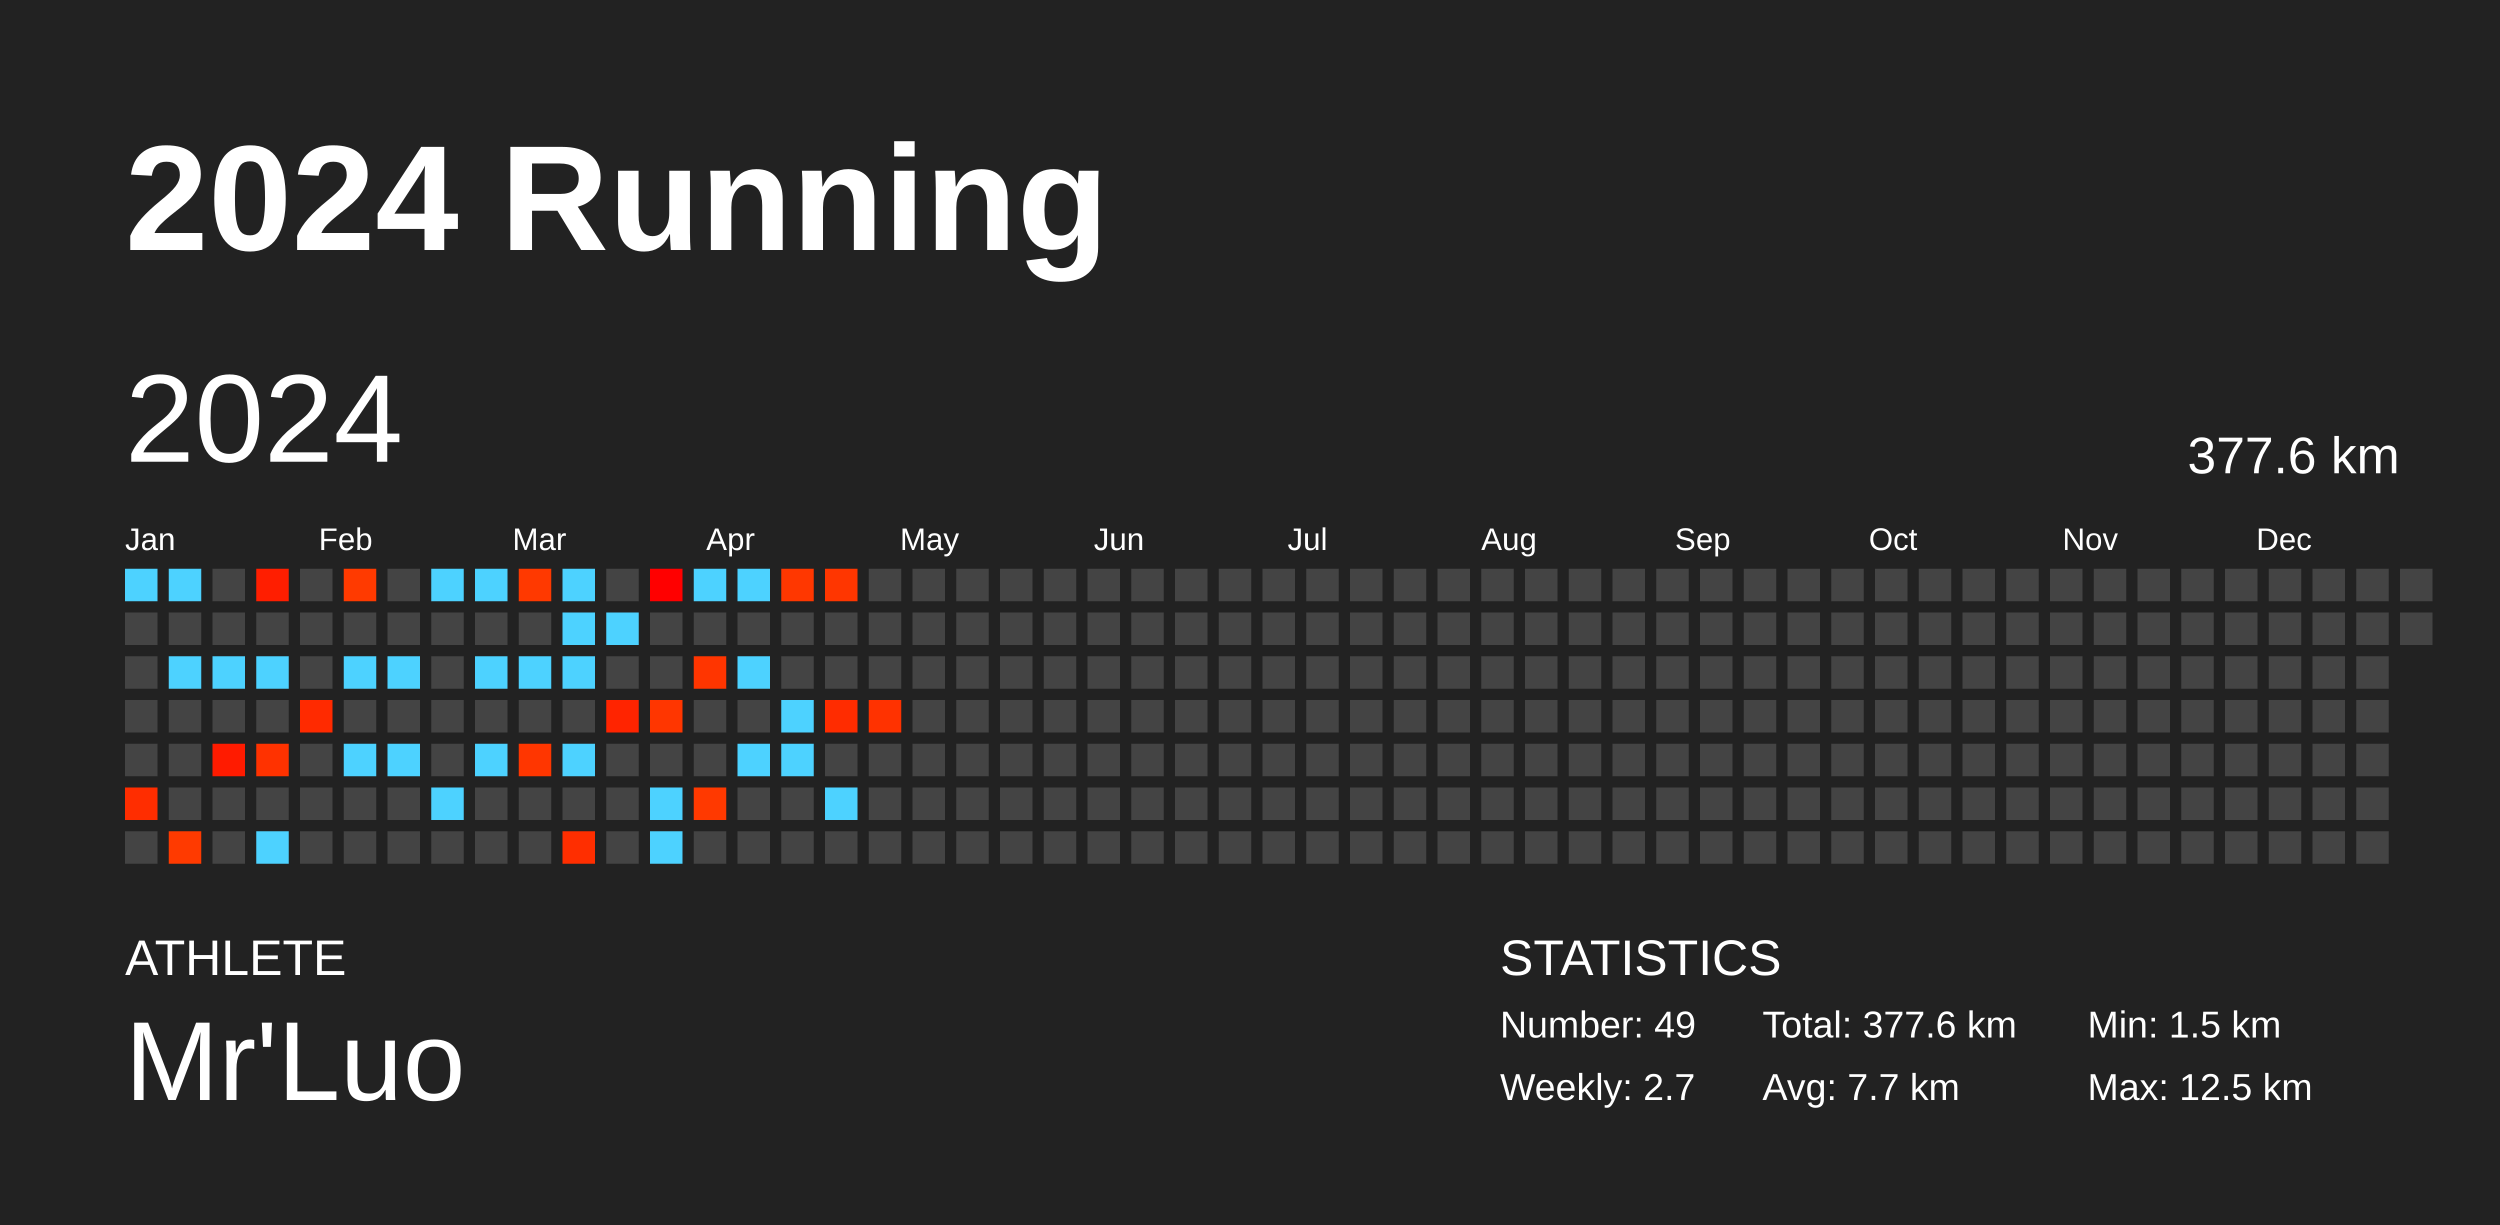
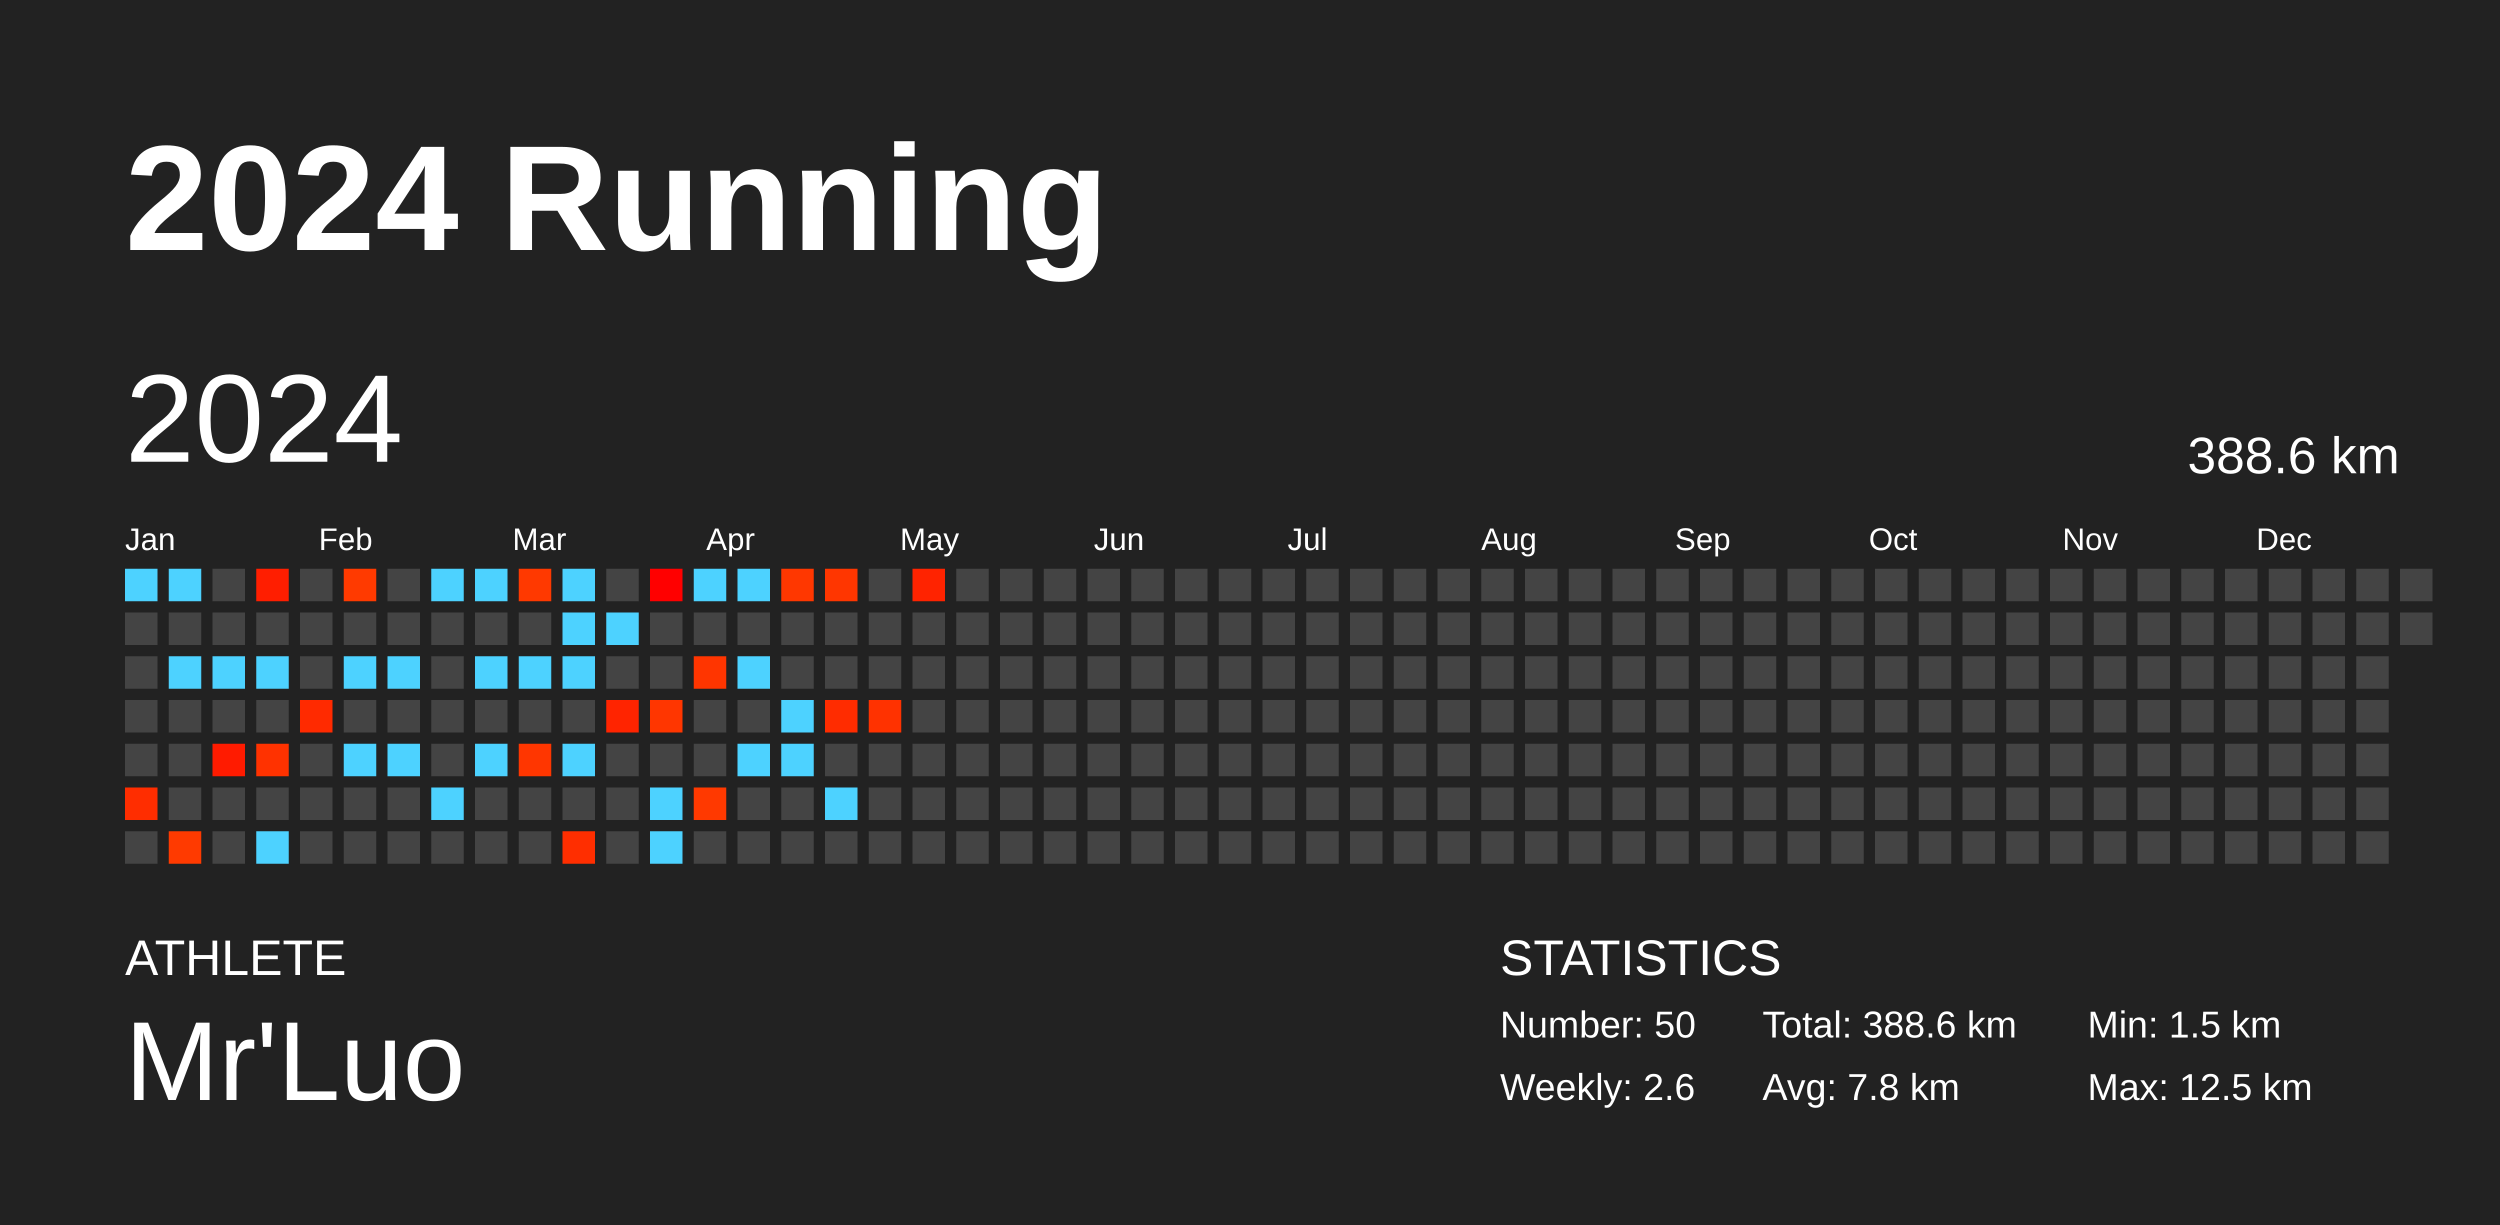
<svg xmlns="http://www.w3.org/2000/svg" baseProfile="full" height="98mm" version="1.1" viewBox="0,0,200,98" width="200mm">
  <defs />
  <rect fill="#222222" height="98" width="200" x="0" y="0" />
  <text fill="#FFFFFF" style="font-size:12px; font-family:Arial; font-weight:bold;" x="10" y="20">2024 Running</text>
  <text fill="#FFFFFF" style="font-size:4px; font-family:Arial" x="10" y="78">ATHLETE</text>
  <text fill="#FFFFFF" style="font-size:9px; font-family:Arial" x="10" y="88">Mr'Luo</text>
  <text fill="#FFFFFF" style="font-size:4px; font-family:Arial" x="120" y="78">STATISTICS</text>
-   <text fill="#FFFFFF" style="font-size:3px; font-family:Arial" x="120" y="83">Number: 49</text>
-   <text fill="#FFFFFF" style="font-size:3px; font-family:Arial" x="120" y="88">Weekly: 2.7</text>
-   <text fill="#FFFFFF" style="font-size:3px; font-family:Arial" x="141" y="83">Total: 377.6 km</text>
-   <text fill="#FFFFFF" style="font-size:3px; font-family:Arial" x="141" y="88">Avg: 7.7 km</text>
+   <text fill="#FFFFFF" style="font-size:3px; font-family:Arial" x="120" y="83">Number: 50</text>
+   <text fill="#FFFFFF" style="font-size:3px; font-family:Arial" x="120" y="88">Weekly: 2.6</text>
+   <text fill="#FFFFFF" style="font-size:3px; font-family:Arial" x="141" y="83">Total: 388.6 km</text>
+   <text fill="#FFFFFF" style="font-size:3px; font-family:Arial" x="141" y="88">Avg: 7.8 km</text>
  <text fill="#FFFFFF" style="font-size:3px; font-family:Arial" x="167" y="83">Min: 1.5 km</text>
  <text fill="#FFFFFF" style="font-size:3px; font-family:Arial" x="167" y="88">Max: 12.5 km</text>
  <text dominant-baseline="hanging" fill="#FFFFFF" style="font-size:10.0px; font-family:Arial;" x="10" y="30">2024</text>
-   <text dominant-baseline="hanging" fill="#FFFFFF" style="font-size:4.125px; font-family:Arial;" x="175" y="35">377.6 km</text>
+   <text dominant-baseline="hanging" fill="#FFFFFF" style="font-size:4.125px; font-family:Arial;" x="175" y="35">388.6 km</text>
  <text fill="#FFFFFF" style="font-size:2.5px; font-family:Arial" x="10.0" y="44">Jan</text>
  <text fill="#FFFFFF" style="font-size:2.5px; font-family:Arial" x="25.5" y="44">Feb</text>
  <text fill="#FFFFFF" style="font-size:2.5px; font-family:Arial" x="41.0" y="44">Mar</text>
  <text fill="#FFFFFF" style="font-size:2.5px; font-family:Arial" x="56.5" y="44">Apr</text>
  <text fill="#FFFFFF" style="font-size:2.5px; font-family:Arial" x="72.0" y="44">May</text>
  <text fill="#FFFFFF" style="font-size:2.5px; font-family:Arial" x="87.5" y="44">Jun</text>
  <text fill="#FFFFFF" style="font-size:2.5px; font-family:Arial" x="103.0" y="44">Jul</text>
  <text fill="#FFFFFF" style="font-size:2.5px; font-family:Arial" x="118.5" y="44">Aug</text>
  <text fill="#FFFFFF" style="font-size:2.5px; font-family:Arial" x="134.0" y="44">Sep</text>
  <text fill="#FFFFFF" style="font-size:2.5px; font-family:Arial" x="149.5" y="44">Oct</text>
  <text fill="#FFFFFF" style="font-size:2.5px; font-family:Arial" x="165.0" y="44">Nov</text>
  <text fill="#FFFFFF" style="font-size:2.5px; font-family:Arial" x="180.5" y="44">Dec</text>
  <rect fill="#4dd2ff" height="2.6" width="2.6" x="10.0" y="45.5" />
  <rect fill="#444444" height="2.6" width="2.6" x="10.0" y="49.0" />
  <rect fill="#444444" height="2.6" width="2.6" x="10.0" y="52.5" />
  <rect fill="#444444" height="2.6" width="2.6" x="10.0" y="56.0" />
  <rect fill="#444444" height="2.6" width="2.6" x="10.0" y="59.5" />
  <rect fill="#ff2d00" height="2.6" width="2.6" x="10.0" y="63.0" />
  <rect fill="#444444" height="2.6" width="2.6" x="10.0" y="66.5" />
  <rect fill="#4dd2ff" height="2.6" width="2.6" x="13.5" y="45.5" />
  <rect fill="#444444" height="2.6" width="2.6" x="13.5" y="49.0" />
  <rect fill="#4dd2ff" height="2.6" width="2.6" x="13.5" y="52.5" />
  <rect fill="#444444" height="2.6" width="2.6" x="13.5" y="56.0" />
  <rect fill="#444444" height="2.6" width="2.6" x="13.5" y="59.5" />
  <rect fill="#444444" height="2.6" width="2.6" x="13.5" y="63.0" />
  <rect fill="#ff3a00" height="2.6" width="2.6" x="13.5" y="66.5" />
  <rect fill="#444444" height="2.6" width="2.6" x="17.0" y="45.5" />
  <rect fill="#444444" height="2.6" width="2.6" x="17.0" y="49.0" />
  <rect fill="#4dd2ff" height="2.6" width="2.6" x="17.0" y="52.5" />
  <rect fill="#444444" height="2.6" width="2.6" x="17.0" y="56.0" />
  <rect fill="#ff1b00" height="2.6" width="2.6" x="17.0" y="59.5" />
  <rect fill="#444444" height="2.6" width="2.6" x="17.0" y="63.0" />
  <rect fill="#444444" height="2.6" width="2.6" x="17.0" y="66.5" />
  <rect fill="#ff1e00" height="2.6" width="2.6" x="20.5" y="45.5" />
  <rect fill="#444444" height="2.6" width="2.6" x="20.5" y="49.0" />
  <rect fill="#4dd2ff" height="2.6" width="2.6" x="20.5" y="52.5" />
  <rect fill="#444444" height="2.6" width="2.6" x="20.5" y="56.0" />
  <rect fill="#ff3200" height="2.6" width="2.6" x="20.5" y="59.5" />
  <rect fill="#444444" height="2.6" width="2.6" x="20.5" y="63.0" />
  <rect fill="#4dd2ff" height="2.6" width="2.6" x="20.5" y="66.5" />
  <rect fill="#444444" height="2.6" width="2.6" x="24.0" y="45.5" />
  <rect fill="#444444" height="2.6" width="2.6" x="24.0" y="49.0" />
  <rect fill="#444444" height="2.6" width="2.6" x="24.0" y="52.5" />
  <rect fill="#ff2a00" height="2.6" width="2.6" x="24.0" y="56.0" />
  <rect fill="#444444" height="2.6" width="2.6" x="24.0" y="59.5" />
  <rect fill="#444444" height="2.6" width="2.6" x="24.0" y="63.0" />
  <rect fill="#444444" height="2.6" width="2.6" x="24.0" y="66.5" />
  <rect fill="#ff3a00" height="2.6" width="2.6" x="27.5" y="45.5" />
  <rect fill="#444444" height="2.6" width="2.6" x="27.5" y="49.0" />
  <rect fill="#4dd2ff" height="2.6" width="2.6" x="27.5" y="52.5" />
  <rect fill="#444444" height="2.6" width="2.6" x="27.5" y="56.0" />
  <rect fill="#4dd2ff" height="2.6" width="2.6" x="27.5" y="59.5" />
  <rect fill="#444444" height="2.6" width="2.6" x="27.5" y="63.0" />
  <rect fill="#444444" height="2.6" width="2.6" x="27.5" y="66.5" />
  <rect fill="#444444" height="2.6" width="2.6" x="31.0" y="45.5" />
  <rect fill="#444444" height="2.6" width="2.6" x="31.0" y="49.0" />
  <rect fill="#4dd2ff" height="2.6" width="2.6" x="31.0" y="52.5" />
  <rect fill="#444444" height="2.6" width="2.6" x="31.0" y="56.0" />
  <rect fill="#4dd2ff" height="2.6" width="2.6" x="31.0" y="59.5" />
  <rect fill="#444444" height="2.6" width="2.6" x="31.0" y="63.0" />
  <rect fill="#444444" height="2.6" width="2.6" x="31.0" y="66.5" />
  <rect fill="#4dd2ff" height="2.6" width="2.6" x="34.5" y="45.5" />
  <rect fill="#444444" height="2.6" width="2.6" x="34.5" y="49.0" />
  <rect fill="#444444" height="2.6" width="2.6" x="34.5" y="52.5" />
  <rect fill="#444444" height="2.6" width="2.6" x="34.5" y="56.0" />
  <rect fill="#444444" height="2.6" width="2.6" x="34.5" y="59.5" />
  <rect fill="#4dd2ff" height="2.6" width="2.6" x="34.5" y="63.0" />
  <rect fill="#444444" height="2.6" width="2.6" x="34.5" y="66.5" />
  <rect fill="#4dd2ff" height="2.6" width="2.6" x="38.0" y="45.5" />
  <rect fill="#444444" height="2.6" width="2.6" x="38.0" y="49.0" />
  <rect fill="#4dd2ff" height="2.6" width="2.6" x="38.0" y="52.5" />
  <rect fill="#444444" height="2.6" width="2.6" x="38.0" y="56.0" />
  <rect fill="#4dd2ff" height="2.6" width="2.6" x="38.0" y="59.5" />
  <rect fill="#444444" height="2.6" width="2.6" x="38.0" y="63.0" />
  <rect fill="#444444" height="2.6" width="2.6" x="38.0" y="66.5" />
  <rect fill="#ff3900" height="2.6" width="2.6" x="41.5" y="45.5" />
  <rect fill="#444444" height="2.6" width="2.6" x="41.5" y="49.0" />
  <rect fill="#4dd2ff" height="2.6" width="2.6" x="41.5" y="52.5" />
  <rect fill="#444444" height="2.6" width="2.6" x="41.5" y="56.0" />
  <rect fill="#ff3600" height="2.6" width="2.6" x="41.5" y="59.5" />
  <rect fill="#444444" height="2.6" width="2.6" x="41.5" y="63.0" />
  <rect fill="#444444" height="2.6" width="2.6" x="41.5" y="66.5" />
  <rect fill="#4dd2ff" height="2.6" width="2.6" x="45.0" y="45.5" />
  <rect fill="#4dd2ff" height="2.6" width="2.6" x="45.0" y="49.0" />
  <rect fill="#4dd2ff" height="2.6" width="2.6" x="45.0" y="52.5" />
  <rect fill="#444444" height="2.6" width="2.6" x="45.0" y="56.0" />
  <rect fill="#4dd2ff" height="2.6" width="2.6" x="45.0" y="59.5" />
  <rect fill="#444444" height="2.6" width="2.6" x="45.0" y="63.0" />
  <rect fill="#ff2e00" height="2.6" width="2.6" x="45.0" y="66.5" />
  <rect fill="#444444" height="2.6" width="2.6" x="48.5" y="45.5" />
  <rect fill="#4dd2ff" height="2.6" width="2.6" x="48.5" y="49.0" />
  <rect fill="#444444" height="2.6" width="2.6" x="48.5" y="52.5" />
  <rect fill="#ff2400" height="2.6" width="2.6" x="48.5" y="56.0" />
  <rect fill="#444444" height="2.6" width="2.6" x="48.5" y="59.5" />
  <rect fill="#444444" height="2.6" width="2.6" x="48.5" y="63.0" />
  <rect fill="#444444" height="2.6" width="2.6" x="48.5" y="66.5" />
  <rect fill="#ff0000" height="2.6" width="2.6" x="52.0" y="45.5" />
  <rect fill="#444444" height="2.6" width="2.6" x="52.0" y="49.0" />
  <rect fill="#444444" height="2.6" width="2.6" x="52.0" y="52.5" />
  <rect fill="#ff3600" height="2.6" width="2.6" x="52.0" y="56.0" />
  <rect fill="#444444" height="2.6" width="2.6" x="52.0" y="59.5" />
  <rect fill="#4dd2ff" height="2.6" width="2.6" x="52.0" y="63.0" />
  <rect fill="#4dd2ff" height="2.6" width="2.6" x="52.0" y="66.5" />
  <rect fill="#4dd2ff" height="2.6" width="2.6" x="55.5" y="45.5" />
  <rect fill="#444444" height="2.6" width="2.6" x="55.5" y="49.0" />
  <rect fill="#ff3500" height="2.6" width="2.6" x="55.5" y="52.5" />
  <rect fill="#444444" height="2.6" width="2.6" x="55.5" y="56.0" />
  <rect fill="#444444" height="2.6" width="2.6" x="55.5" y="59.5" />
  <rect fill="#ff3900" height="2.6" width="2.6" x="55.5" y="63.0" />
  <rect fill="#444444" height="2.6" width="2.6" x="55.5" y="66.5" />
  <rect fill="#4dd2ff" height="2.6" width="2.6" x="59.0" y="45.5" />
  <rect fill="#444444" height="2.6" width="2.6" x="59.0" y="49.0" />
  <rect fill="#4dd2ff" height="2.6" width="2.6" x="59.0" y="52.5" />
  <rect fill="#444444" height="2.6" width="2.6" x="59.0" y="56.0" />
  <rect fill="#4dd2ff" height="2.6" width="2.6" x="59.0" y="59.5" />
  <rect fill="#444444" height="2.6" width="2.6" x="59.0" y="63.0" />
  <rect fill="#444444" height="2.6" width="2.6" x="59.0" y="66.5" />
  <rect fill="#ff3700" height="2.6" width="2.6" x="62.5" y="45.5" />
  <rect fill="#444444" height="2.6" width="2.6" x="62.5" y="49.0" />
  <rect fill="#444444" height="2.6" width="2.6" x="62.5" y="52.5" />
  <rect fill="#4dd2ff" height="2.6" width="2.6" x="62.5" y="56.0" />
  <rect fill="#4dd2ff" height="2.6" width="2.6" x="62.5" y="59.5" />
  <rect fill="#444444" height="2.6" width="2.6" x="62.5" y="63.0" />
  <rect fill="#444444" height="2.6" width="2.6" x="62.5" y="66.5" />
  <rect fill="#ff3600" height="2.6" width="2.6" x="66.0" y="45.5" />
  <rect fill="#444444" height="2.6" width="2.6" x="66.0" y="49.0" />
  <rect fill="#444444" height="2.6" width="2.6" x="66.0" y="52.5" />
  <rect fill="#ff2c00" height="2.6" width="2.6" x="66.0" y="56.0" />
  <rect fill="#444444" height="2.6" width="2.6" x="66.0" y="59.5" />
  <rect fill="#4dd2ff" height="2.6" width="2.6" x="66.0" y="63.0" />
  <rect fill="#444444" height="2.6" width="2.6" x="66.0" y="66.5" />
  <rect fill="#444444" height="2.6" width="2.6" x="69.5" y="45.5" />
  <rect fill="#444444" height="2.6" width="2.6" x="69.5" y="49.0" />
  <rect fill="#444444" height="2.6" width="2.6" x="69.5" y="52.5" />
  <rect fill="#ff3200" height="2.6" width="2.6" x="69.5" y="56.0" />
  <rect fill="#444444" height="2.6" width="2.6" x="69.5" y="59.5" />
  <rect fill="#444444" height="2.6" width="2.6" x="69.5" y="63.0" />
  <rect fill="#444444" height="2.6" width="2.6" x="69.5" y="66.5" />
-   <rect fill="#444444" height="2.6" width="2.6" x="73.0" y="45.5" />
+   <rect fill="#ff2300" height="2.6" width="2.6" x="73.0" y="45.5" />
  <rect fill="#444444" height="2.6" width="2.6" x="73.0" y="49.0" />
  <rect fill="#444444" height="2.6" width="2.6" x="73.0" y="52.5" />
  <rect fill="#444444" height="2.6" width="2.6" x="73.0" y="56.0" />
  <rect fill="#444444" height="2.6" width="2.6" x="73.0" y="59.5" />
  <rect fill="#444444" height="2.6" width="2.6" x="73.0" y="63.0" />
  <rect fill="#444444" height="2.6" width="2.6" x="73.0" y="66.5" />
  <rect fill="#444444" height="2.6" width="2.6" x="76.5" y="45.5" />
  <rect fill="#444444" height="2.6" width="2.6" x="76.5" y="49.0" />
  <rect fill="#444444" height="2.6" width="2.6" x="76.5" y="52.5" />
  <rect fill="#444444" height="2.6" width="2.6" x="76.5" y="56.0" />
  <rect fill="#444444" height="2.6" width="2.6" x="76.5" y="59.5" />
  <rect fill="#444444" height="2.6" width="2.6" x="76.5" y="63.0" />
  <rect fill="#444444" height="2.6" width="2.6" x="76.5" y="66.5" />
  <rect fill="#444444" height="2.6" width="2.6" x="80.0" y="45.5" />
  <rect fill="#444444" height="2.6" width="2.6" x="80.0" y="49.0" />
  <rect fill="#444444" height="2.6" width="2.6" x="80.0" y="52.5" />
  <rect fill="#444444" height="2.6" width="2.6" x="80.0" y="56.0" />
  <rect fill="#444444" height="2.6" width="2.6" x="80.0" y="59.5" />
  <rect fill="#444444" height="2.6" width="2.6" x="80.0" y="63.0" />
  <rect fill="#444444" height="2.6" width="2.6" x="80.0" y="66.5" />
  <rect fill="#444444" height="2.6" width="2.6" x="83.5" y="45.5" />
  <rect fill="#444444" height="2.6" width="2.6" x="83.5" y="49.0" />
  <rect fill="#444444" height="2.6" width="2.6" x="83.5" y="52.5" />
  <rect fill="#444444" height="2.6" width="2.6" x="83.5" y="56.0" />
  <rect fill="#444444" height="2.6" width="2.6" x="83.5" y="59.5" />
  <rect fill="#444444" height="2.6" width="2.6" x="83.5" y="63.0" />
  <rect fill="#444444" height="2.6" width="2.6" x="83.5" y="66.5" />
  <rect fill="#444444" height="2.6" width="2.6" x="87.0" y="45.5" />
  <rect fill="#444444" height="2.6" width="2.6" x="87.0" y="49.0" />
  <rect fill="#444444" height="2.6" width="2.6" x="87.0" y="52.5" />
  <rect fill="#444444" height="2.6" width="2.6" x="87.0" y="56.0" />
  <rect fill="#444444" height="2.6" width="2.6" x="87.0" y="59.5" />
  <rect fill="#444444" height="2.6" width="2.6" x="87.0" y="63.0" />
  <rect fill="#444444" height="2.6" width="2.6" x="87.0" y="66.5" />
  <rect fill="#444444" height="2.6" width="2.6" x="90.5" y="45.5" />
  <rect fill="#444444" height="2.6" width="2.6" x="90.5" y="49.0" />
  <rect fill="#444444" height="2.6" width="2.6" x="90.5" y="52.5" />
  <rect fill="#444444" height="2.6" width="2.6" x="90.5" y="56.0" />
  <rect fill="#444444" height="2.6" width="2.6" x="90.5" y="59.5" />
  <rect fill="#444444" height="2.6" width="2.6" x="90.5" y="63.0" />
  <rect fill="#444444" height="2.6" width="2.6" x="90.5" y="66.5" />
  <rect fill="#444444" height="2.6" width="2.6" x="94.0" y="45.5" />
  <rect fill="#444444" height="2.6" width="2.6" x="94.0" y="49.0" />
  <rect fill="#444444" height="2.6" width="2.6" x="94.0" y="52.5" />
  <rect fill="#444444" height="2.6" width="2.6" x="94.0" y="56.0" />
  <rect fill="#444444" height="2.6" width="2.6" x="94.0" y="59.5" />
  <rect fill="#444444" height="2.6" width="2.6" x="94.0" y="63.0" />
  <rect fill="#444444" height="2.6" width="2.6" x="94.0" y="66.5" />
  <rect fill="#444444" height="2.6" width="2.6" x="97.5" y="45.5" />
  <rect fill="#444444" height="2.6" width="2.6" x="97.5" y="49.0" />
  <rect fill="#444444" height="2.6" width="2.6" x="97.5" y="52.5" />
  <rect fill="#444444" height="2.6" width="2.6" x="97.5" y="56.0" />
  <rect fill="#444444" height="2.6" width="2.6" x="97.5" y="59.5" />
  <rect fill="#444444" height="2.6" width="2.6" x="97.5" y="63.0" />
  <rect fill="#444444" height="2.6" width="2.6" x="97.5" y="66.5" />
  <rect fill="#444444" height="2.6" width="2.6" x="101.0" y="45.5" />
  <rect fill="#444444" height="2.6" width="2.6" x="101.0" y="49.0" />
  <rect fill="#444444" height="2.6" width="2.6" x="101.0" y="52.5" />
  <rect fill="#444444" height="2.6" width="2.6" x="101.0" y="56.0" />
  <rect fill="#444444" height="2.6" width="2.6" x="101.0" y="59.5" />
  <rect fill="#444444" height="2.6" width="2.6" x="101.0" y="63.0" />
  <rect fill="#444444" height="2.6" width="2.6" x="101.0" y="66.5" />
  <rect fill="#444444" height="2.6" width="2.6" x="104.5" y="45.5" />
  <rect fill="#444444" height="2.6" width="2.6" x="104.5" y="49.0" />
  <rect fill="#444444" height="2.6" width="2.6" x="104.5" y="52.5" />
  <rect fill="#444444" height="2.6" width="2.6" x="104.5" y="56.0" />
  <rect fill="#444444" height="2.6" width="2.6" x="104.5" y="59.5" />
  <rect fill="#444444" height="2.6" width="2.6" x="104.5" y="63.0" />
  <rect fill="#444444" height="2.6" width="2.6" x="104.5" y="66.5" />
  <rect fill="#444444" height="2.6" width="2.6" x="108.0" y="45.5" />
  <rect fill="#444444" height="2.6" width="2.6" x="108.0" y="49.0" />
  <rect fill="#444444" height="2.6" width="2.6" x="108.0" y="52.5" />
  <rect fill="#444444" height="2.6" width="2.6" x="108.0" y="56.0" />
  <rect fill="#444444" height="2.6" width="2.6" x="108.0" y="59.5" />
  <rect fill="#444444" height="2.6" width="2.6" x="108.0" y="63.0" />
  <rect fill="#444444" height="2.6" width="2.6" x="108.0" y="66.5" />
  <rect fill="#444444" height="2.6" width="2.6" x="111.5" y="45.5" />
  <rect fill="#444444" height="2.6" width="2.6" x="111.5" y="49.0" />
  <rect fill="#444444" height="2.6" width="2.6" x="111.5" y="52.5" />
  <rect fill="#444444" height="2.6" width="2.6" x="111.5" y="56.0" />
  <rect fill="#444444" height="2.6" width="2.6" x="111.5" y="59.5" />
  <rect fill="#444444" height="2.6" width="2.6" x="111.5" y="63.0" />
  <rect fill="#444444" height="2.6" width="2.6" x="111.5" y="66.5" />
  <rect fill="#444444" height="2.6" width="2.6" x="115.0" y="45.5" />
  <rect fill="#444444" height="2.6" width="2.6" x="115.0" y="49.0" />
  <rect fill="#444444" height="2.6" width="2.6" x="115.0" y="52.5" />
  <rect fill="#444444" height="2.6" width="2.6" x="115.0" y="56.0" />
  <rect fill="#444444" height="2.6" width="2.6" x="115.0" y="59.5" />
  <rect fill="#444444" height="2.6" width="2.6" x="115.0" y="63.0" />
  <rect fill="#444444" height="2.6" width="2.6" x="115.0" y="66.5" />
  <rect fill="#444444" height="2.6" width="2.6" x="118.5" y="45.5" />
  <rect fill="#444444" height="2.6" width="2.6" x="118.5" y="49.0" />
  <rect fill="#444444" height="2.6" width="2.6" x="118.5" y="52.5" />
  <rect fill="#444444" height="2.6" width="2.6" x="118.5" y="56.0" />
  <rect fill="#444444" height="2.6" width="2.6" x="118.5" y="59.5" />
  <rect fill="#444444" height="2.6" width="2.6" x="118.5" y="63.0" />
  <rect fill="#444444" height="2.6" width="2.6" x="118.5" y="66.5" />
  <rect fill="#444444" height="2.6" width="2.6" x="122.0" y="45.5" />
  <rect fill="#444444" height="2.6" width="2.6" x="122.0" y="49.0" />
  <rect fill="#444444" height="2.6" width="2.6" x="122.0" y="52.5" />
  <rect fill="#444444" height="2.6" width="2.6" x="122.0" y="56.0" />
  <rect fill="#444444" height="2.6" width="2.6" x="122.0" y="59.5" />
  <rect fill="#444444" height="2.6" width="2.6" x="122.0" y="63.0" />
  <rect fill="#444444" height="2.6" width="2.6" x="122.0" y="66.5" />
  <rect fill="#444444" height="2.6" width="2.6" x="125.5" y="45.5" />
  <rect fill="#444444" height="2.6" width="2.6" x="125.5" y="49.0" />
  <rect fill="#444444" height="2.6" width="2.6" x="125.5" y="52.5" />
  <rect fill="#444444" height="2.6" width="2.6" x="125.5" y="56.0" />
  <rect fill="#444444" height="2.6" width="2.6" x="125.5" y="59.5" />
  <rect fill="#444444" height="2.6" width="2.6" x="125.5" y="63.0" />
  <rect fill="#444444" height="2.6" width="2.6" x="125.5" y="66.5" />
  <rect fill="#444444" height="2.6" width="2.6" x="129.0" y="45.5" />
  <rect fill="#444444" height="2.6" width="2.6" x="129.0" y="49.0" />
  <rect fill="#444444" height="2.6" width="2.6" x="129.0" y="52.5" />
  <rect fill="#444444" height="2.6" width="2.6" x="129.0" y="56.0" />
  <rect fill="#444444" height="2.6" width="2.6" x="129.0" y="59.5" />
  <rect fill="#444444" height="2.6" width="2.6" x="129.0" y="63.0" />
  <rect fill="#444444" height="2.6" width="2.6" x="129.0" y="66.5" />
  <rect fill="#444444" height="2.6" width="2.6" x="132.5" y="45.5" />
  <rect fill="#444444" height="2.6" width="2.6" x="132.5" y="49.0" />
  <rect fill="#444444" height="2.6" width="2.6" x="132.5" y="52.5" />
  <rect fill="#444444" height="2.6" width="2.6" x="132.5" y="56.0" />
  <rect fill="#444444" height="2.6" width="2.6" x="132.5" y="59.5" />
  <rect fill="#444444" height="2.6" width="2.6" x="132.5" y="63.0" />
  <rect fill="#444444" height="2.6" width="2.6" x="132.5" y="66.5" />
  <rect fill="#444444" height="2.6" width="2.6" x="136.0" y="45.5" />
  <rect fill="#444444" height="2.6" width="2.6" x="136.0" y="49.0" />
  <rect fill="#444444" height="2.6" width="2.6" x="136.0" y="52.5" />
  <rect fill="#444444" height="2.6" width="2.6" x="136.0" y="56.0" />
  <rect fill="#444444" height="2.6" width="2.6" x="136.0" y="59.5" />
  <rect fill="#444444" height="2.6" width="2.6" x="136.0" y="63.0" />
  <rect fill="#444444" height="2.6" width="2.6" x="136.0" y="66.5" />
  <rect fill="#444444" height="2.6" width="2.6" x="139.5" y="45.5" />
  <rect fill="#444444" height="2.6" width="2.6" x="139.5" y="49.0" />
  <rect fill="#444444" height="2.6" width="2.6" x="139.5" y="52.5" />
  <rect fill="#444444" height="2.6" width="2.6" x="139.5" y="56.0" />
  <rect fill="#444444" height="2.6" width="2.6" x="139.5" y="59.5" />
  <rect fill="#444444" height="2.6" width="2.6" x="139.5" y="63.0" />
  <rect fill="#444444" height="2.6" width="2.6" x="139.5" y="66.5" />
  <rect fill="#444444" height="2.6" width="2.6" x="143.0" y="45.5" />
  <rect fill="#444444" height="2.6" width="2.6" x="143.0" y="49.0" />
  <rect fill="#444444" height="2.6" width="2.6" x="143.0" y="52.5" />
  <rect fill="#444444" height="2.6" width="2.6" x="143.0" y="56.0" />
  <rect fill="#444444" height="2.6" width="2.6" x="143.0" y="59.5" />
  <rect fill="#444444" height="2.6" width="2.6" x="143.0" y="63.0" />
  <rect fill="#444444" height="2.6" width="2.6" x="143.0" y="66.5" />
  <rect fill="#444444" height="2.6" width="2.6" x="146.5" y="45.5" />
  <rect fill="#444444" height="2.6" width="2.6" x="146.5" y="49.0" />
  <rect fill="#444444" height="2.6" width="2.6" x="146.5" y="52.5" />
  <rect fill="#444444" height="2.6" width="2.6" x="146.5" y="56.0" />
  <rect fill="#444444" height="2.6" width="2.6" x="146.5" y="59.5" />
  <rect fill="#444444" height="2.6" width="2.6" x="146.5" y="63.0" />
  <rect fill="#444444" height="2.6" width="2.6" x="146.5" y="66.5" />
  <rect fill="#444444" height="2.6" width="2.6" x="150.0" y="45.5" />
  <rect fill="#444444" height="2.6" width="2.6" x="150.0" y="49.0" />
  <rect fill="#444444" height="2.6" width="2.6" x="150.0" y="52.5" />
  <rect fill="#444444" height="2.6" width="2.6" x="150.0" y="56.0" />
  <rect fill="#444444" height="2.6" width="2.6" x="150.0" y="59.5" />
  <rect fill="#444444" height="2.6" width="2.6" x="150.0" y="63.0" />
  <rect fill="#444444" height="2.6" width="2.6" x="150.0" y="66.5" />
  <rect fill="#444444" height="2.6" width="2.6" x="153.5" y="45.5" />
  <rect fill="#444444" height="2.6" width="2.6" x="153.5" y="49.0" />
  <rect fill="#444444" height="2.6" width="2.6" x="153.5" y="52.5" />
  <rect fill="#444444" height="2.6" width="2.6" x="153.5" y="56.0" />
  <rect fill="#444444" height="2.6" width="2.6" x="153.5" y="59.5" />
  <rect fill="#444444" height="2.6" width="2.6" x="153.5" y="63.0" />
  <rect fill="#444444" height="2.6" width="2.6" x="153.5" y="66.5" />
  <rect fill="#444444" height="2.6" width="2.6" x="157.0" y="45.5" />
  <rect fill="#444444" height="2.6" width="2.6" x="157.0" y="49.0" />
  <rect fill="#444444" height="2.6" width="2.6" x="157.0" y="52.5" />
  <rect fill="#444444" height="2.6" width="2.6" x="157.0" y="56.0" />
  <rect fill="#444444" height="2.6" width="2.6" x="157.0" y="59.5" />
  <rect fill="#444444" height="2.6" width="2.6" x="157.0" y="63.0" />
  <rect fill="#444444" height="2.6" width="2.6" x="157.0" y="66.5" />
  <rect fill="#444444" height="2.6" width="2.6" x="160.5" y="45.5" />
  <rect fill="#444444" height="2.6" width="2.6" x="160.5" y="49.0" />
  <rect fill="#444444" height="2.6" width="2.6" x="160.5" y="52.5" />
  <rect fill="#444444" height="2.6" width="2.6" x="160.5" y="56.0" />
  <rect fill="#444444" height="2.6" width="2.6" x="160.5" y="59.5" />
  <rect fill="#444444" height="2.6" width="2.6" x="160.5" y="63.0" />
  <rect fill="#444444" height="2.6" width="2.6" x="160.5" y="66.5" />
  <rect fill="#444444" height="2.6" width="2.6" x="164.0" y="45.5" />
  <rect fill="#444444" height="2.6" width="2.6" x="164.0" y="49.0" />
  <rect fill="#444444" height="2.6" width="2.6" x="164.0" y="52.5" />
  <rect fill="#444444" height="2.6" width="2.6" x="164.0" y="56.0" />
  <rect fill="#444444" height="2.6" width="2.6" x="164.0" y="59.5" />
  <rect fill="#444444" height="2.6" width="2.6" x="164.0" y="63.0" />
  <rect fill="#444444" height="2.6" width="2.6" x="164.0" y="66.5" />
  <rect fill="#444444" height="2.6" width="2.6" x="167.5" y="45.5" />
  <rect fill="#444444" height="2.6" width="2.6" x="167.5" y="49.0" />
  <rect fill="#444444" height="2.6" width="2.6" x="167.5" y="52.5" />
  <rect fill="#444444" height="2.6" width="2.6" x="167.5" y="56.0" />
  <rect fill="#444444" height="2.6" width="2.6" x="167.5" y="59.5" />
  <rect fill="#444444" height="2.6" width="2.6" x="167.5" y="63.0" />
  <rect fill="#444444" height="2.6" width="2.6" x="167.5" y="66.5" />
  <rect fill="#444444" height="2.6" width="2.6" x="171.0" y="45.5" />
  <rect fill="#444444" height="2.6" width="2.6" x="171.0" y="49.0" />
  <rect fill="#444444" height="2.6" width="2.6" x="171.0" y="52.5" />
  <rect fill="#444444" height="2.6" width="2.6" x="171.0" y="56.0" />
  <rect fill="#444444" height="2.6" width="2.6" x="171.0" y="59.5" />
  <rect fill="#444444" height="2.6" width="2.6" x="171.0" y="63.0" />
  <rect fill="#444444" height="2.6" width="2.6" x="171.0" y="66.5" />
  <rect fill="#444444" height="2.6" width="2.6" x="174.5" y="45.5" />
  <rect fill="#444444" height="2.6" width="2.6" x="174.5" y="49.0" />
  <rect fill="#444444" height="2.6" width="2.6" x="174.5" y="52.5" />
  <rect fill="#444444" height="2.6" width="2.6" x="174.5" y="56.0" />
  <rect fill="#444444" height="2.6" width="2.6" x="174.5" y="59.5" />
  <rect fill="#444444" height="2.6" width="2.6" x="174.5" y="63.0" />
  <rect fill="#444444" height="2.6" width="2.6" x="174.5" y="66.5" />
  <rect fill="#444444" height="2.6" width="2.6" x="178.0" y="45.5" />
  <rect fill="#444444" height="2.6" width="2.6" x="178.0" y="49.0" />
  <rect fill="#444444" height="2.6" width="2.6" x="178.0" y="52.5" />
  <rect fill="#444444" height="2.6" width="2.6" x="178.0" y="56.0" />
  <rect fill="#444444" height="2.6" width="2.6" x="178.0" y="59.5" />
  <rect fill="#444444" height="2.6" width="2.6" x="178.0" y="63.0" />
  <rect fill="#444444" height="2.6" width="2.6" x="178.0" y="66.5" />
  <rect fill="#444444" height="2.6" width="2.6" x="181.5" y="45.5" />
  <rect fill="#444444" height="2.6" width="2.6" x="181.5" y="49.0" />
  <rect fill="#444444" height="2.6" width="2.6" x="181.5" y="52.5" />
  <rect fill="#444444" height="2.6" width="2.6" x="181.5" y="56.0" />
  <rect fill="#444444" height="2.6" width="2.6" x="181.5" y="59.5" />
  <rect fill="#444444" height="2.6" width="2.6" x="181.5" y="63.0" />
  <rect fill="#444444" height="2.6" width="2.6" x="181.5" y="66.5" />
  <rect fill="#444444" height="2.6" width="2.6" x="185.0" y="45.5" />
  <rect fill="#444444" height="2.6" width="2.6" x="185.0" y="49.0" />
  <rect fill="#444444" height="2.6" width="2.6" x="185.0" y="52.5" />
  <rect fill="#444444" height="2.6" width="2.6" x="185.0" y="56.0" />
  <rect fill="#444444" height="2.6" width="2.6" x="185.0" y="59.5" />
  <rect fill="#444444" height="2.6" width="2.6" x="185.0" y="63.0" />
  <rect fill="#444444" height="2.6" width="2.6" x="185.0" y="66.5" />
  <rect fill="#444444" height="2.6" width="2.6" x="188.5" y="45.5" />
  <rect fill="#444444" height="2.6" width="2.6" x="188.5" y="49.0" />
  <rect fill="#444444" height="2.6" width="2.6" x="188.5" y="52.5" />
  <rect fill="#444444" height="2.6" width="2.6" x="188.5" y="56.0" />
  <rect fill="#444444" height="2.6" width="2.6" x="188.5" y="59.5" />
  <rect fill="#444444" height="2.6" width="2.6" x="188.5" y="63.0" />
  <rect fill="#444444" height="2.6" width="2.6" x="188.5" y="66.5" />
  <rect fill="#444444" height="2.6" width="2.6" x="192.0" y="45.5" />
  <rect fill="#444444" height="2.6" width="2.6" x="192.0" y="49.0" />
</svg>
